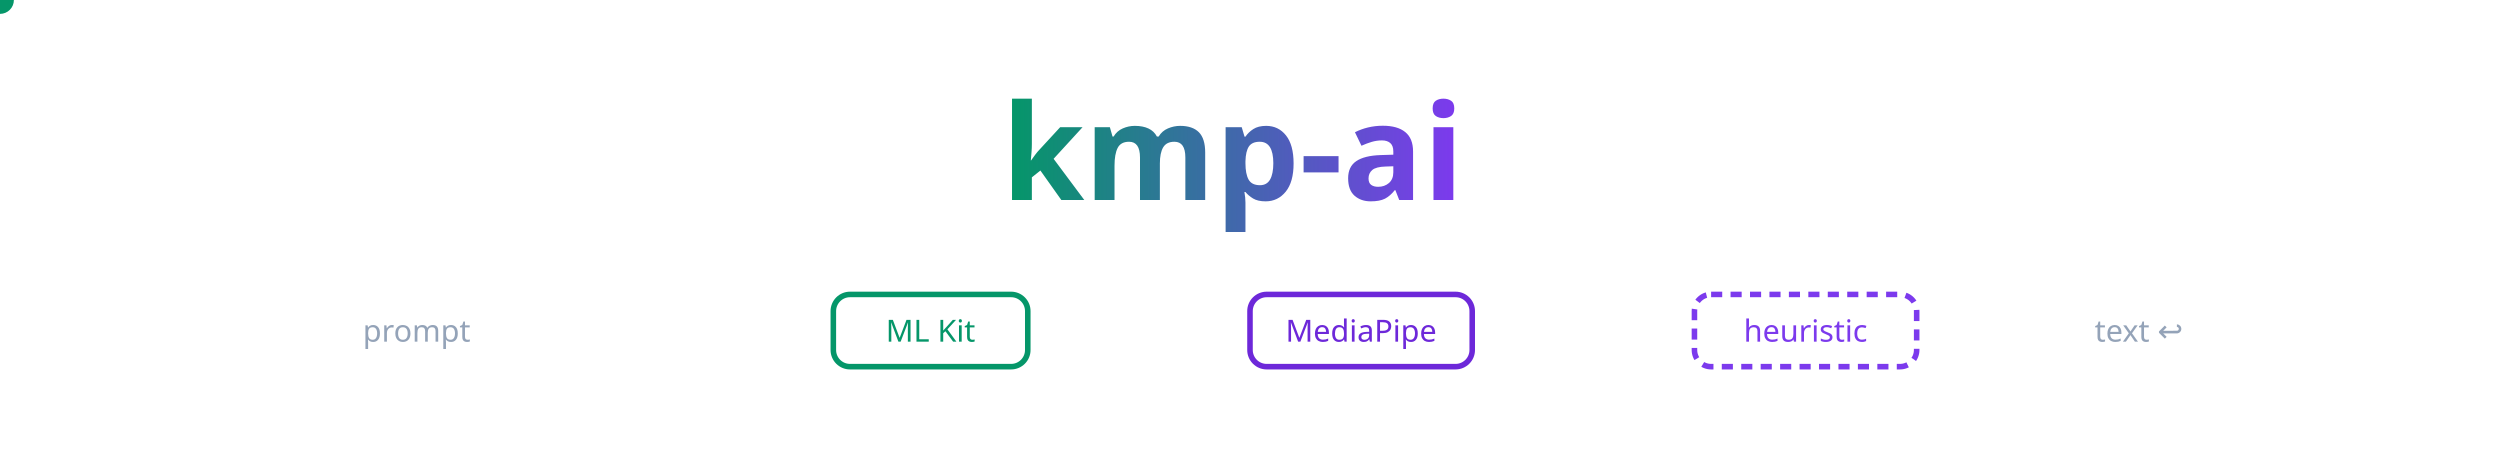
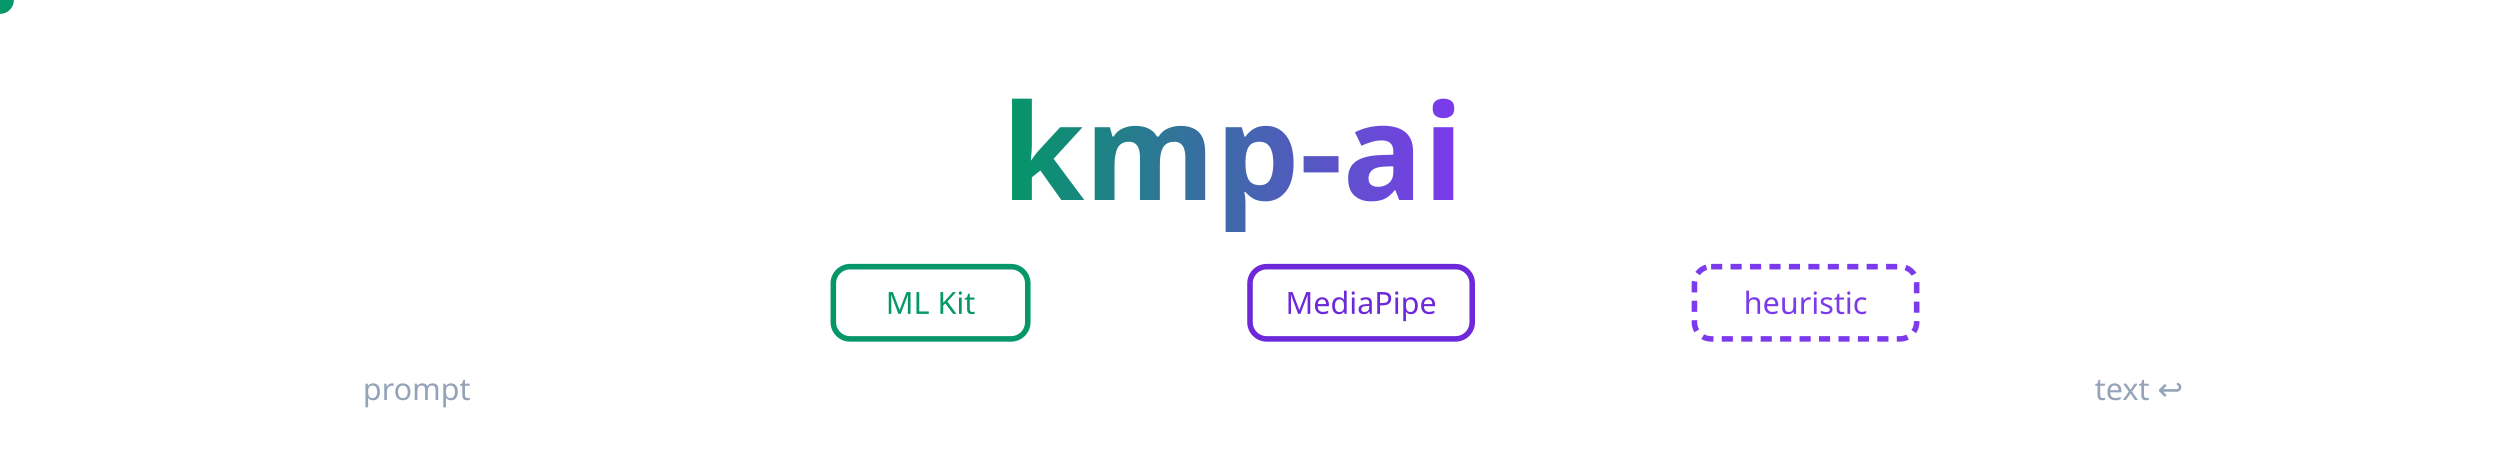
<svg xmlns="http://www.w3.org/2000/svg" width="900" height="170" viewBox="0 0 900 170" role="img" aria-label="kmp-ai — on-device LLM abstraction for Kotlin Multiplatform">
  <defs>
    <linearGradient id="ai-grad" x1="0%" y1="0%" x2="100%" y2="0%">
      <stop offset="0%" stop-color="#059669" />
      <stop offset="100%" stop-color="#7C3AED" />
    </linearGradient>
  </defs>
  <text x="450" y="72" text-anchor="middle" font-family="'Segoe UI', system-ui, -apple-system, sans-serif" font-size="48" font-weight="800" fill="url(#ai-grad)">
    kmp-ai
    <animate attributeName="opacity" values="0;1" dur="0.9s" begin="0s" fill="freeze" />
  </text>
-   <text x="150" y="123" text-anchor="middle" font-family="system-ui, sans-serif" font-size="11" fill="#94A3B8">prompt</text>
+   <text x="150" y="144" text-anchor="middle" font-family="system-ui, sans-serif" font-size="11" fill="#94A3B8">prompt</text>
  <circle r="5" fill="#059669">
-     <animateMotion dur="3.2s" repeatCount="indefinite" path="M 185 118 L 320 118 L 470 118 L 620 118" />
+     <animateMotion dur="3.2s" repeatCount="indefinite" path="M 185 140 L 320 140 L 470 140 L 620 140" />
  </circle>
  <g font-family="system-ui, sans-serif" font-size="11" text-anchor="middle">
-     <rect x="300" y="106" width="70" height="26" rx="6" fill="none" stroke="#059669" stroke-width="2">
+     <rect x="300" y="96" width="70" height="26" rx="6" fill="none" stroke="#059669" stroke-width="2">
      <animate attributeName="opacity" values="0.35;1;0.35" dur="3.2s" begin="0s" repeatCount="indefinite" />
    </rect>
-     <text x="335" y="123" fill="#059669">ML Kit</text>
-     <rect x="450" y="106" width="80" height="26" rx="6" fill="none" stroke="#6D28D9" stroke-width="2">
+     <text x="335" y="113" fill="#059669">ML Kit</text>
+     <rect x="450" y="96" width="80" height="26" rx="6" fill="none" stroke="#6D28D9" stroke-width="2">
      <animate attributeName="opacity" values="0.35;1;0.35" dur="3.2s" begin="0.7s" repeatCount="indefinite" />
    </rect>
-     <text x="490" y="123" fill="#6D28D9">MediaPipe</text>
-     <rect x="610" y="106" width="80" height="26" rx="6" fill="none" stroke="#7C3AED" stroke-width="2" stroke-dasharray="4 3">
+     <text x="490" y="113" fill="#6D28D9">MediaPipe</text>
+     <rect x="610" y="96" width="80" height="26" rx="6" fill="none" stroke="#7C3AED" stroke-width="2" stroke-dasharray="4 3">
      <animate attributeName="opacity" values="0.35;1;0.35" dur="3.2s" begin="1.4s" repeatCount="indefinite" />
    </rect>
-     <text x="650" y="123" fill="#7C3AED">heuristic</text>
+     <text x="650" y="113" fill="#7C3AED">heuristic</text>
  </g>
-   <text x="770" y="123" text-anchor="middle" font-family="system-ui, sans-serif" font-size="11" fill="#94A3B8">text ↩</text>
+   <text x="770" y="144" text-anchor="middle" font-family="system-ui, sans-serif" font-size="11" fill="#94A3B8">text ↩</text>
</svg>
